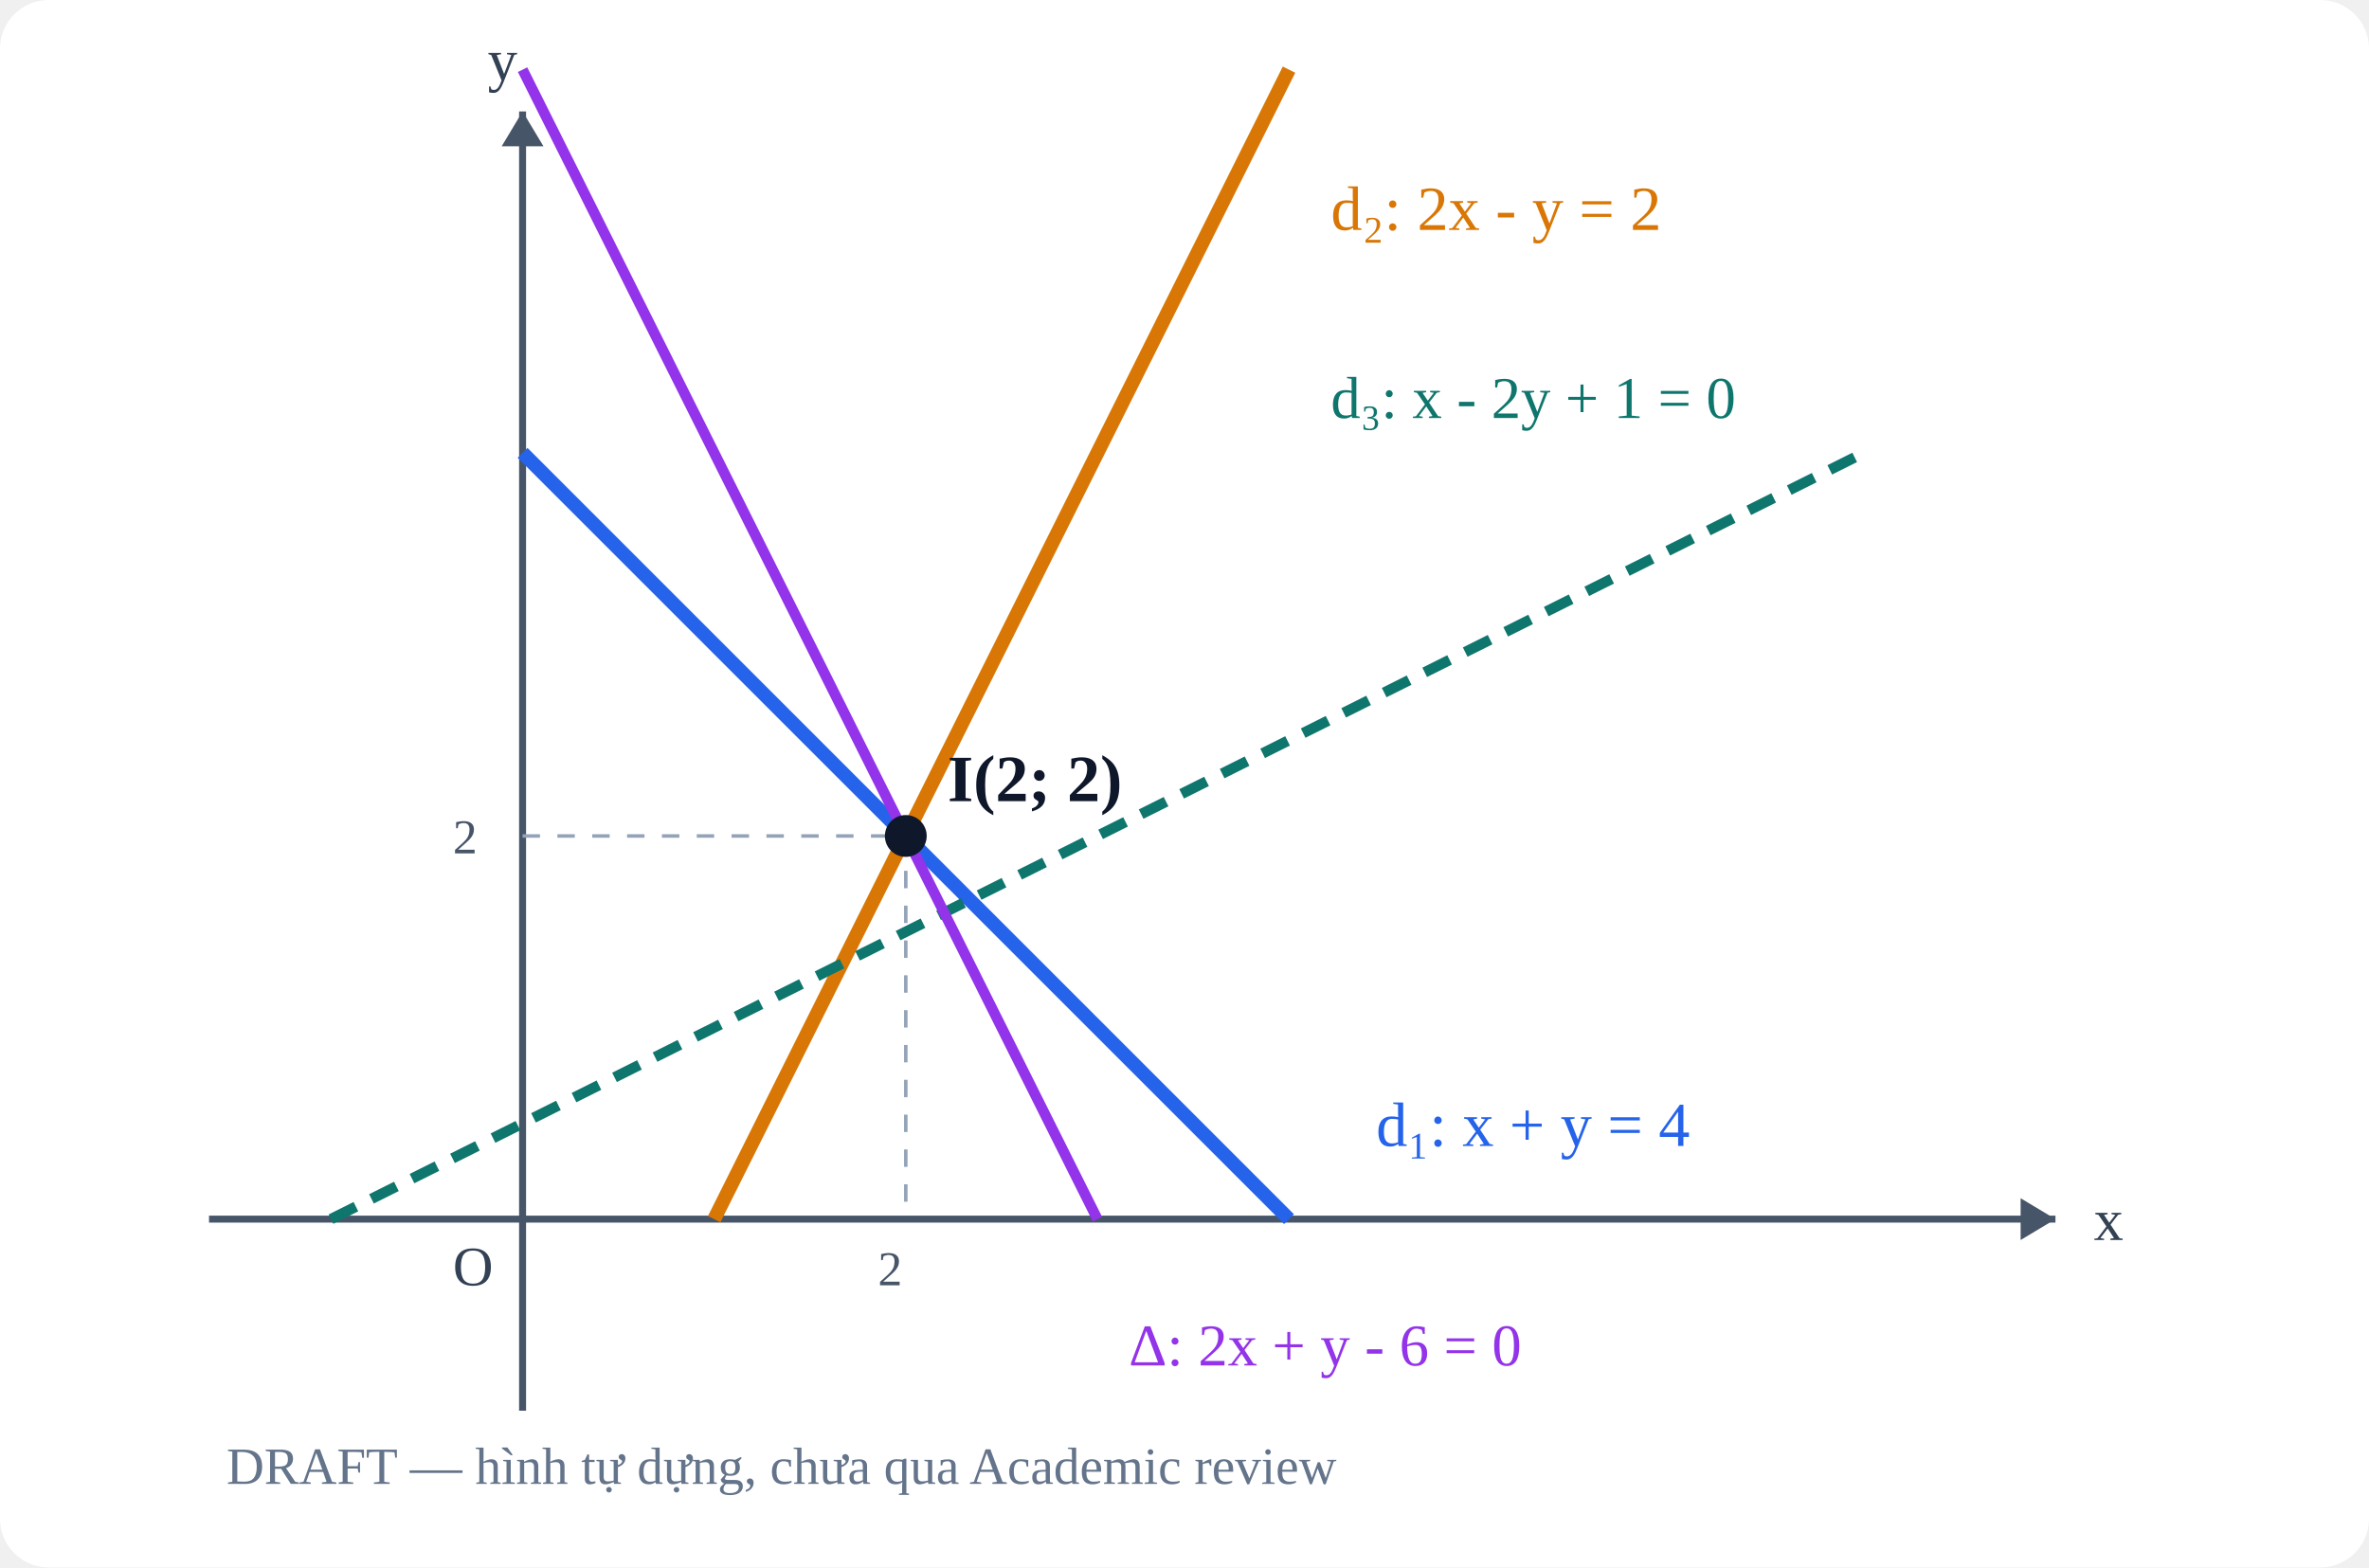
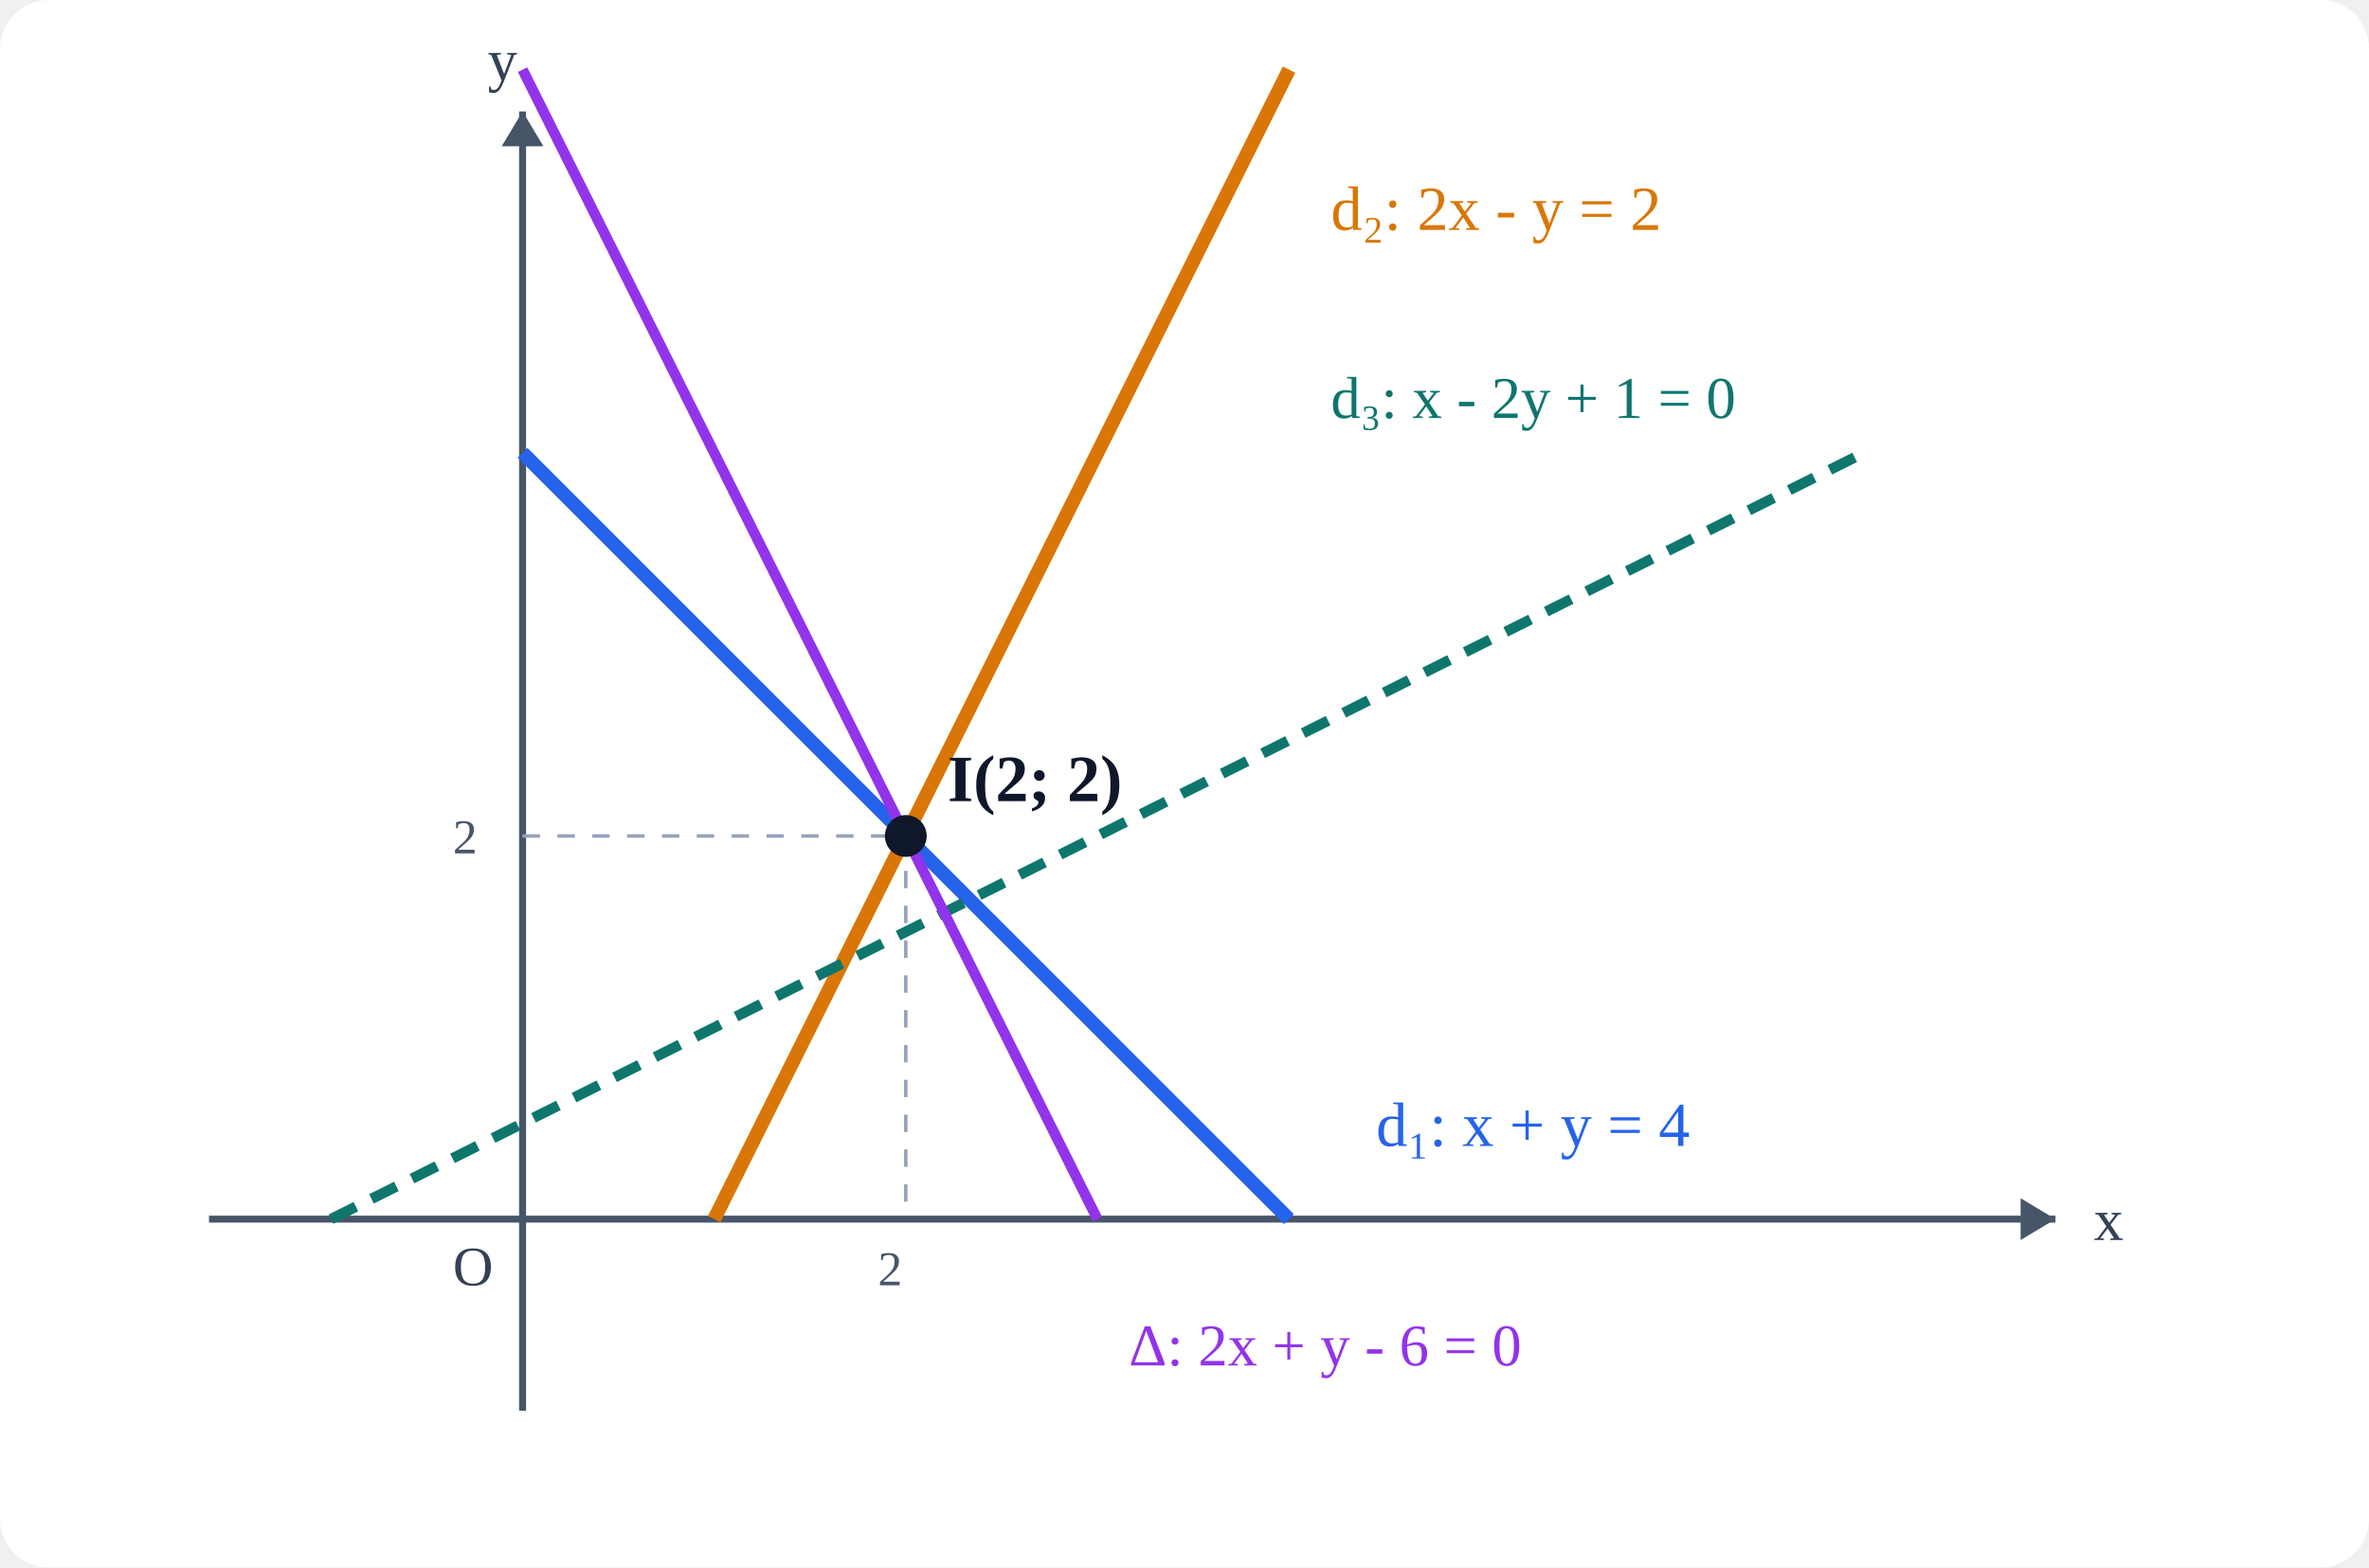
<svg xmlns="http://www.w3.org/2000/svg" width="680" height="450" viewBox="0 0 680 450" role="img" aria-labelledby="title desc">
  <rect width="680" height="450" rx="14" fill="#fff" />
  <line x1="60" y1="350" x2="590" y2="350" stroke="#475569" stroke-width="2" />
  <line x1="150" y1="405" x2="150" y2="32" stroke="#475569" stroke-width="2" />
  <path d="M590 350 l-10 -6 v12 z M150 32 l-6 10 h12 z" fill="#475569" />
  <line x1="150" y1="130" x2="370" y2="350" stroke="#2563eb" stroke-width="4" />
  <line x1="205" y1="350" x2="370" y2="20" stroke="#d97706" stroke-width="4" />
  <line x1="95" y1="350" x2="535" y2="130" stroke="#0f766e" stroke-width="3" stroke-dasharray="8 5" />
  <line x1="150" y1="20" x2="315" y2="350" stroke="#9333ea" stroke-width="3" />
  <line x1="260" y1="240" x2="260" y2="350" stroke="#94a3b8" stroke-dasharray="5 5" />
  <line x1="150" y1="240" x2="260" y2="240" stroke="#94a3b8" stroke-dasharray="5 5" />
  <circle cx="260" cy="240" r="6" fill="#0f172a" />
  <text x="272" y="230" font-size="19" fill="#0f172a" font-weight="bold">I(2; 2)</text>
  <text x="395" y="329" font-size="18" fill="#2563eb">d₁: x + y = 4</text>
  <text x="382" y="66" font-size="18" fill="#d97706">d₂: 2x - y = 2</text>
  <text x="382" y="120" font-size="17" fill="#0f766e">d₃: x - 2y + 1 = 0</text>
  <text x="324" y="392" font-size="17" fill="#9333ea">Δ: 2x + y - 6 = 0</text>
  <text x="601" y="356" font-size="17" fill="#334155">x</text>
  <text x="140" y="23" font-size="17" fill="#334155">y</text>
  <text x="130" y="369" font-size="16" fill="#334155">O</text>
  <text x="252" y="369" font-size="14" fill="#475569">2</text>
  <text x="130" y="245" font-size="14" fill="#475569">2</text>
-   <text x="65" y="426" font-size="15" fill="#64748b">DRAFT — hình tự dựng, chưa qua Academic review</text>
</svg>
